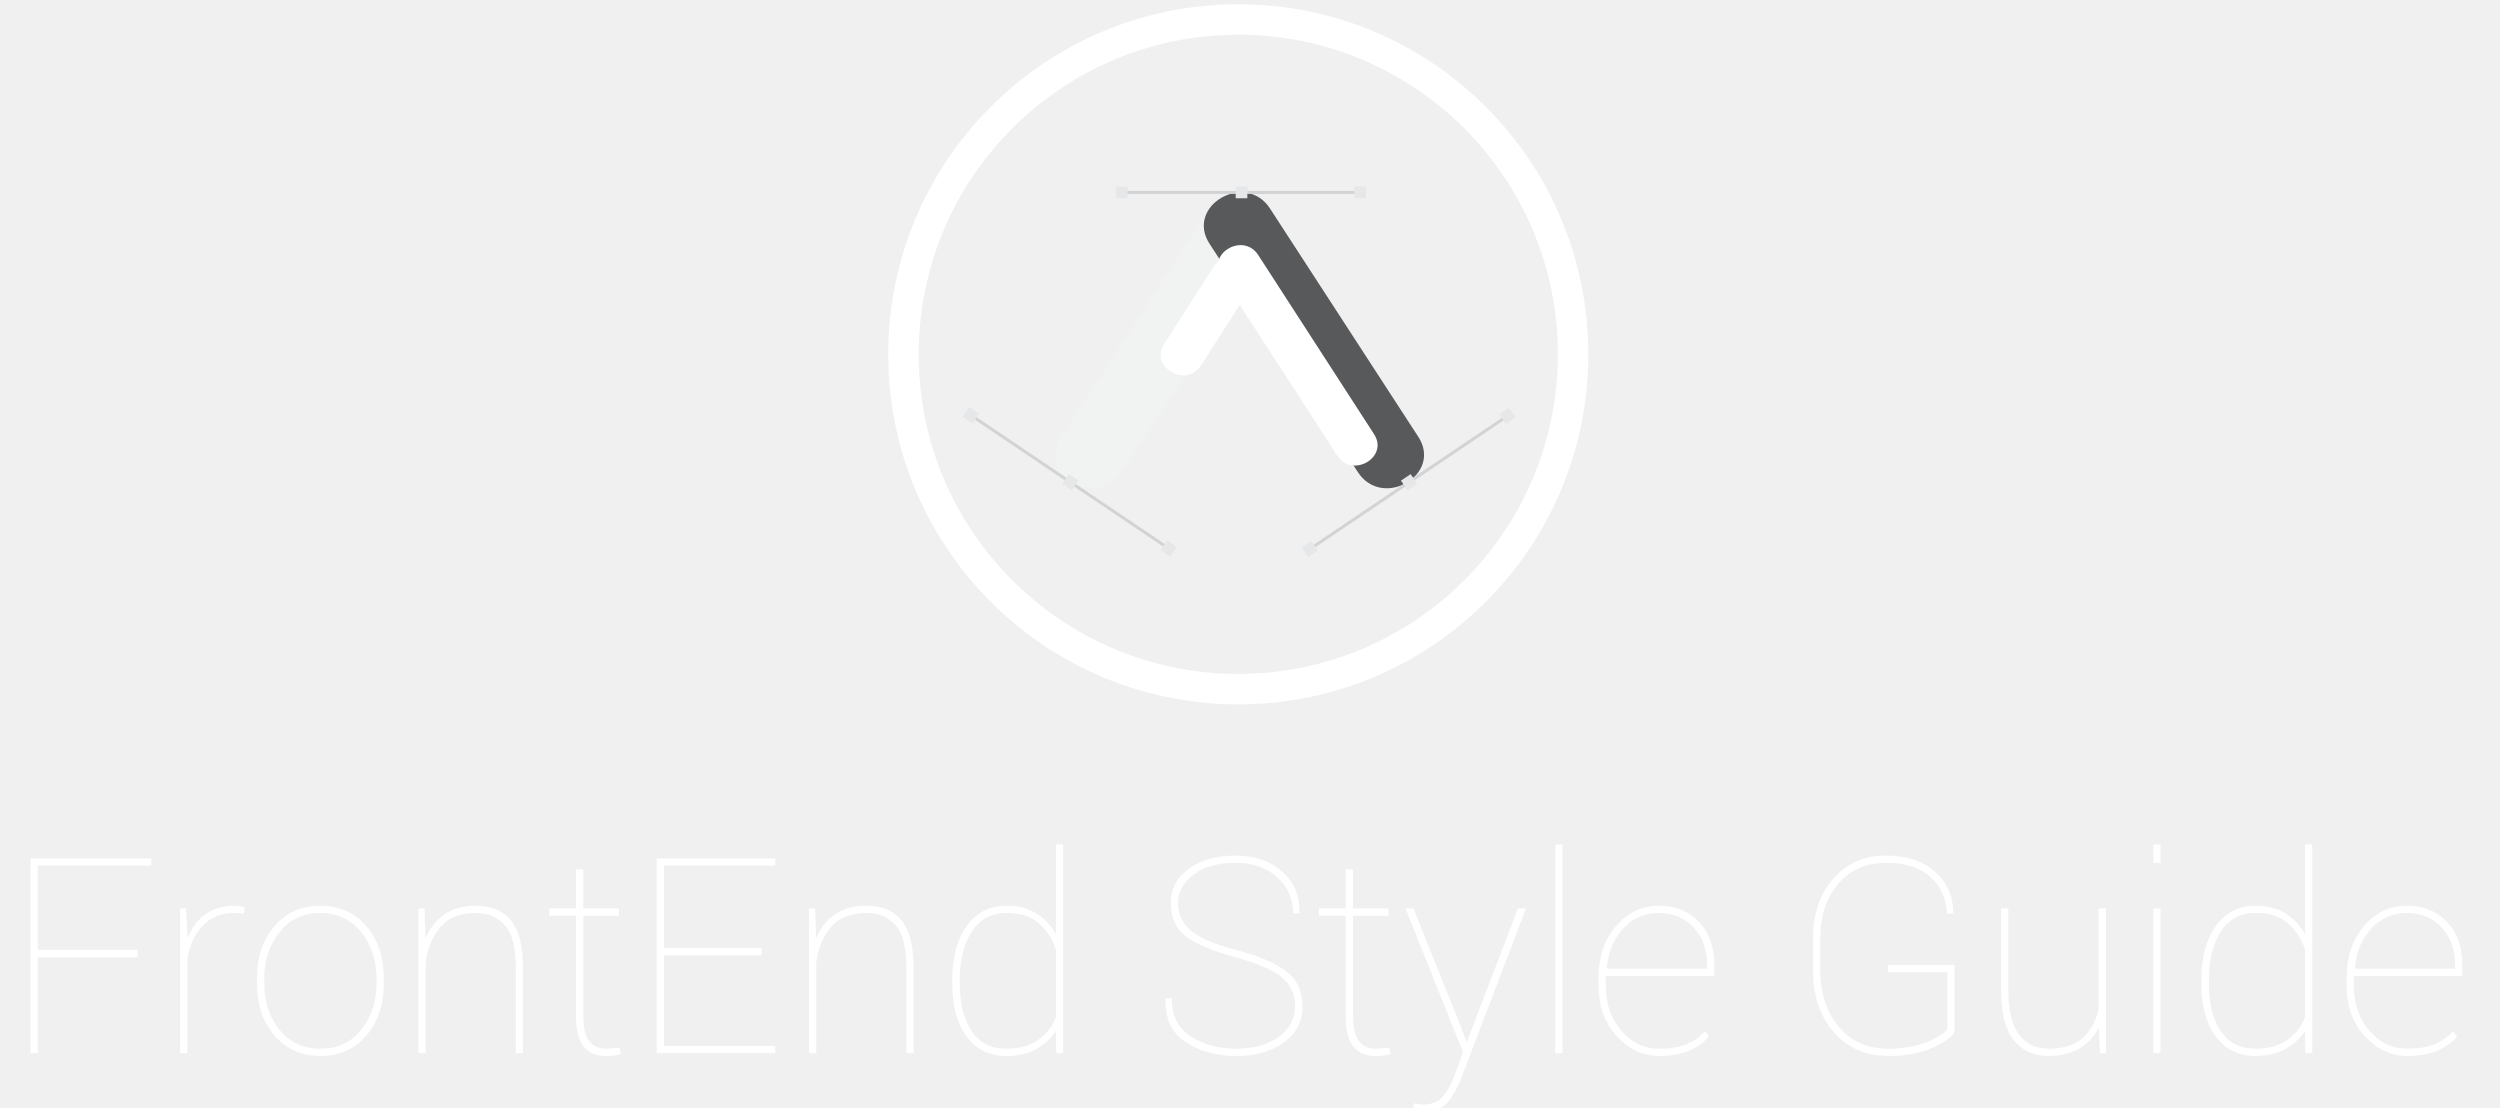
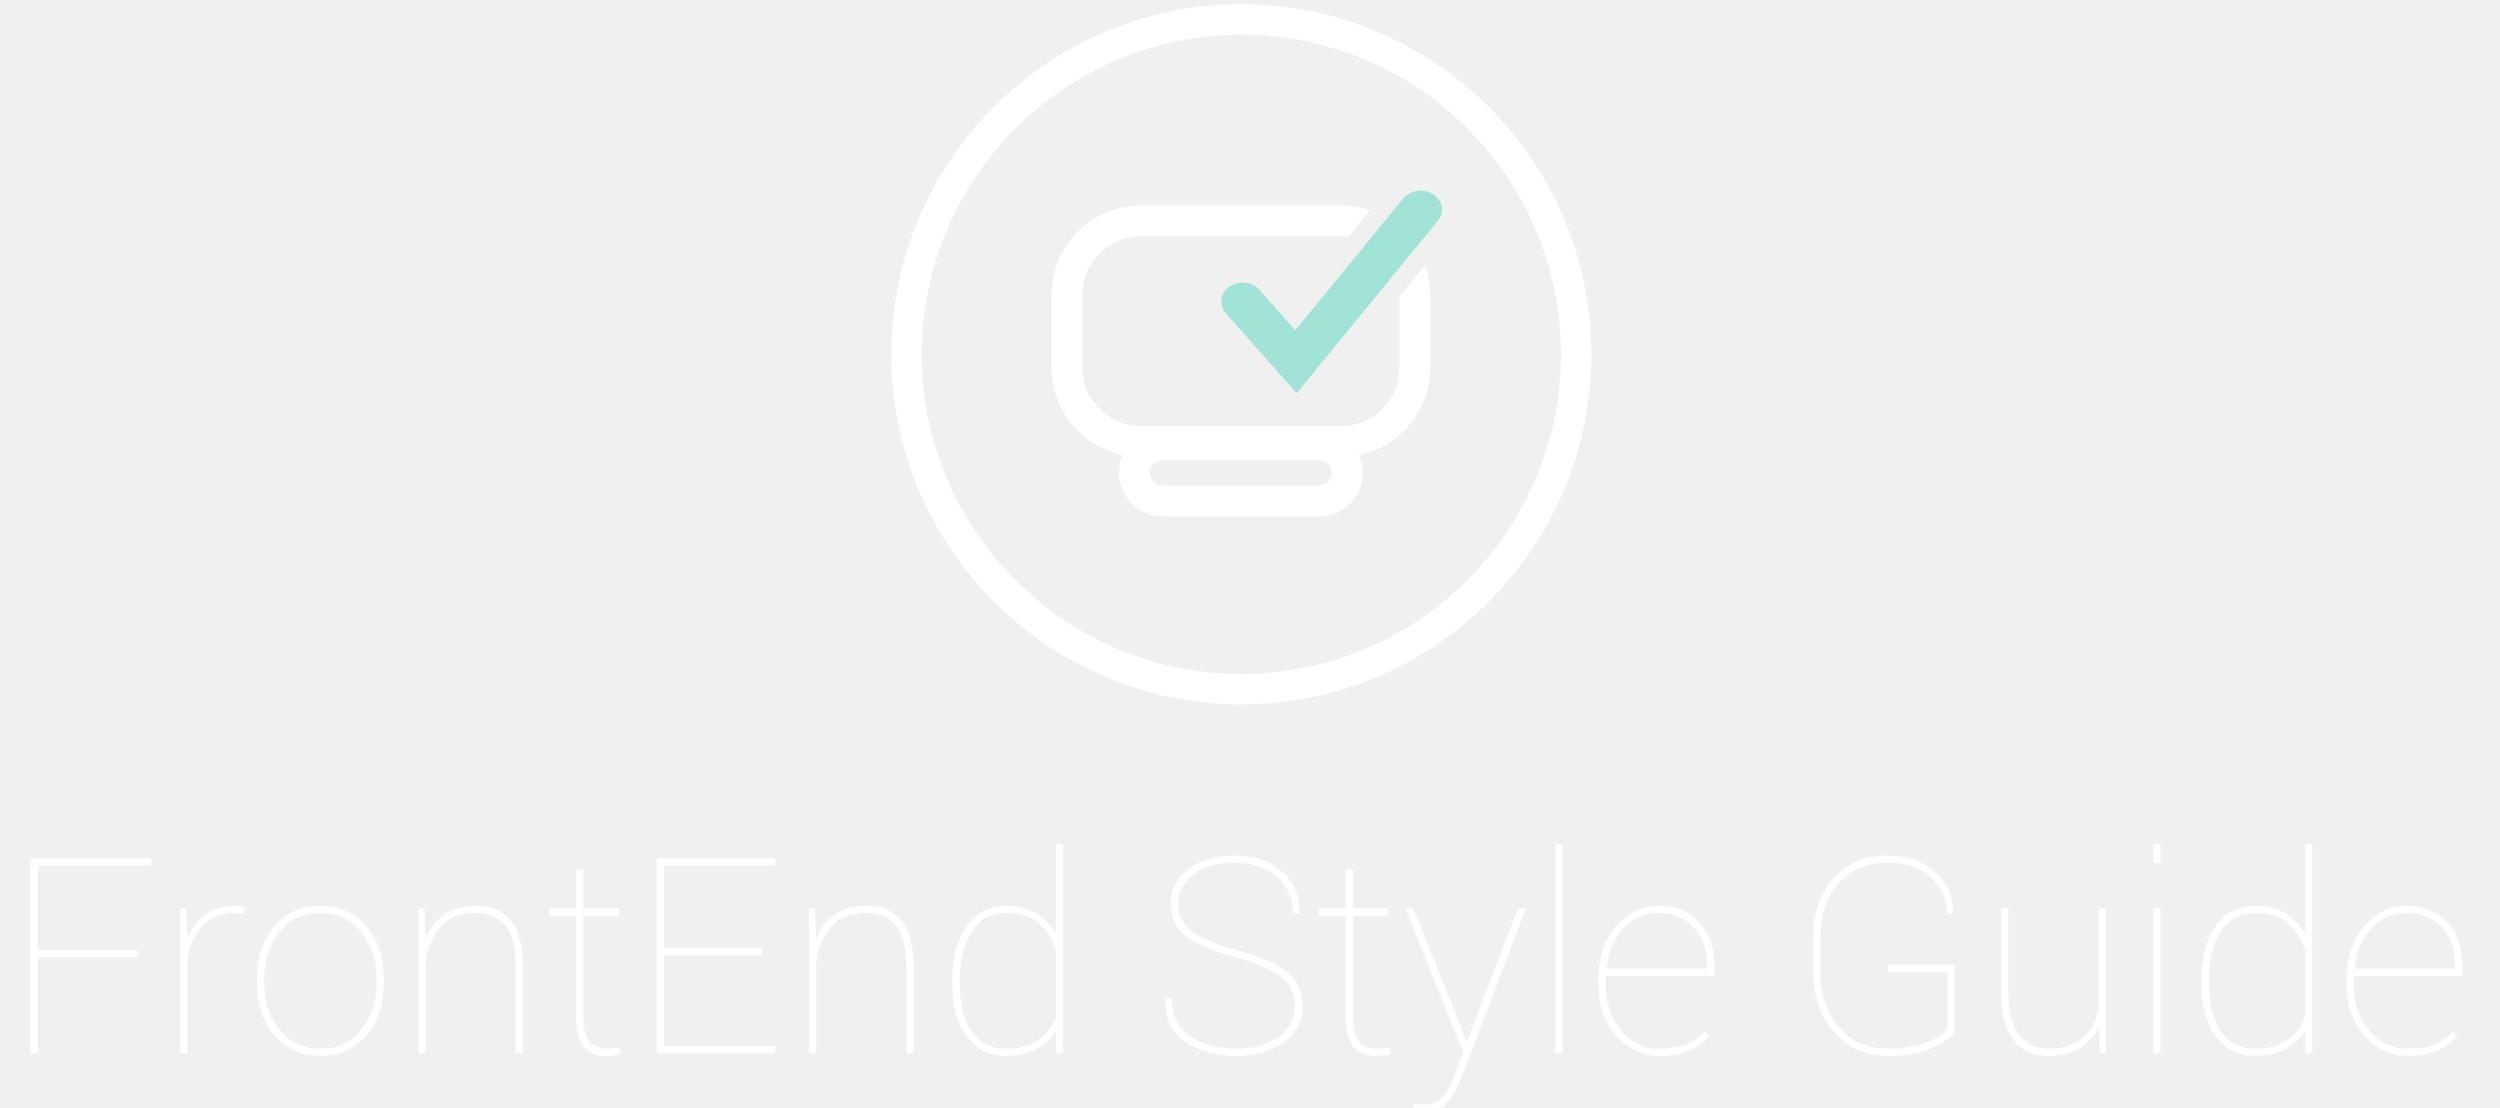
<svg xmlns="http://www.w3.org/2000/svg" version="1.1" id="Layer_1" x="0px" y="0px" width="410.656px" height="181.86px" viewBox="0 0 410.656 181.86" enable-background="new 0 0 410.656 181.86" xml:space="preserve">
  <g enable-background="new    ">
    <path fill="#FFFFFF" d="M22.606,157.261H6.214v15.732H5.028v-31.992h19.819v1.187H6.214v13.843h16.392V157.261z" />
-     <path fill="#FFFFFF" d="M40.074,150.076l-1.538-0.131c-2.124,0-3.849,0.685-5.174,2.054c-1.326,1.37-2.187,3.175-2.582,5.417   v15.578h-1.187v-23.774h0.967l0.22,4.131v0.813c0.659-1.699,1.641-3.021,2.944-3.967c1.304-0.944,2.908-1.417,4.812-1.417   c0.337,0,0.648,0.025,0.934,0.077c0.285,0.051,0.531,0.106,0.736,0.164L40.074,150.076z" />
-     <path fill="#FFFFFF" d="M42.227,160.645c0-3.486,0.963-6.335,2.889-8.548c1.926-2.211,4.428-3.317,7.504-3.317   c3.091,0,5.599,1.106,7.525,3.317c1.926,2.213,2.89,5.062,2.89,8.548v0.923c0,3.501-0.963,6.357-2.89,8.569   s-4.42,3.317-7.481,3.317c-3.091,0-5.603-1.105-7.537-3.317s-2.9-5.068-2.9-8.569V160.645z M43.414,161.568   c0,2.988,0.835,5.519,2.505,7.592c1.67,2.072,3.918,3.109,6.746,3.109c2.783,0,5.01-1.04,6.68-3.121   c1.67-2.079,2.505-4.606,2.505-7.58v-0.923c0-2.915-0.842-5.424-2.527-7.525c-1.685-2.103-3.918-3.153-6.702-3.153   c-2.798,0-5.032,1.051-6.702,3.153c-1.67,2.102-2.505,4.61-2.505,7.525V161.568z" />
-     <path fill="#FFFFFF" d="M69.737,149.219l0.154,4.899c0.718-1.698,1.765-3.014,3.142-3.943c1.377-0.931,3.076-1.396,5.098-1.396   c2.593,0,4.537,0.816,5.834,2.45c1.296,1.633,1.944,4.223,1.944,7.768v13.996h-1.187v-14.041c0-3.295-0.59-5.617-1.769-6.965   c-1.18-1.348-2.78-2.021-4.801-2.021c-2.563,0-4.497,0.766-5.801,2.296c-1.304,1.531-2.117,3.49-2.439,5.878v14.854h-1.187v-23.774   H69.737z" />
-     <path fill="#FFFFFF" d="M95.819,142.803v6.416h5.845v1.208h-5.845v16.436c0,1.949,0.33,3.337,0.989,4.164   c0.659,0.828,1.531,1.242,2.615,1.242c0.396,0,0.747-0.015,1.055-0.045c0.308-0.028,0.732-0.08,1.274-0.153l0.22,1.077   c-0.366,0.116-0.747,0.197-1.143,0.241s-0.842,0.065-1.34,0.065c-1.597,0-2.809-0.52-3.636-1.56   c-0.828-1.04-1.242-2.717-1.242-5.032v-16.436h-4.395v-1.208h4.395v-6.416H95.819z" />
+     <path fill="#FFFFFF" d="M40.074,150.076l-1.538-0.131c-2.124,0-3.849,0.685-5.174,2.054c-1.326,1.37-2.187,3.175-2.582,5.417   v15.578h-1.187V149.22h0.967l0.22,4.131v0.813c0.659-1.699,1.641-3.021,2.944-3.967c1.304-0.944,2.908-1.417,4.812-1.417   c0.337,0,0.648,0.025,0.934,0.077c0.285,0.051,0.531,0.106,0.736,0.164L40.074,150.076z" />
+     <path fill="#FFFFFF" d="M42.227,160.645c0-3.486,0.963-6.335,2.889-8.548c1.926-2.211,4.428-3.317,7.504-3.317   c3.091,0,5.599,1.106,7.525,3.317c1.926,2.213,2.89,5.062,2.89,8.548v0.923c0,3.501-0.963,6.357-2.89,8.569   s-4.42,3.317-7.481,3.317c-3.091,0-5.603-1.105-7.537-3.317s-2.9-5.068-2.9-8.569C42.227,161.568,42.227,160.645,42.227,160.645z    M43.414,161.568c0,2.988,0.835,5.519,2.505,7.592c1.67,2.072,3.918,3.109,6.746,3.109c2.783,0,5.01-1.04,6.68-3.121   c1.67-2.079,2.505-4.606,2.505-7.58v-0.923c0-2.915-0.842-5.424-2.527-7.525c-1.685-2.103-3.918-3.153-6.702-3.153   c-2.798,0-5.032,1.051-6.702,3.153s-2.505,4.61-2.505,7.525V161.568z" />
+     <path fill="#FFFFFF" d="M69.737,149.219l0.154,4.899c0.718-1.698,1.765-3.014,3.142-3.943c1.377-0.931,3.076-1.396,5.098-1.396   c2.593,0,4.537,0.816,5.834,2.45c1.296,1.633,1.944,4.223,1.944,7.768v13.996h-1.187v-14.041c0-3.295-0.59-5.617-1.769-6.965   c-1.18-1.348-2.78-2.021-4.801-2.021c-2.563,0-4.497,0.766-5.801,2.296c-1.304,1.531-2.117,3.49-2.439,5.878v14.854h-1.187V149.22   h1.012V149.219z" />
+     <path fill="#FFFFFF" d="M95.819,142.803v6.416h5.845v1.208h-5.845v16.436c0,1.949,0.33,3.337,0.989,4.164   c0.659,0.828,1.531,1.242,2.615,1.242c0.396,0,0.747-0.015,1.055-0.045c0.308-0.028,0.732-0.08,1.274-0.153l0.22,1.077   c-0.366,0.116-0.747,0.197-1.143,0.241s-0.842,0.065-1.34,0.065c-1.597,0-2.809-0.52-3.636-1.56   c-0.828-1.04-1.242-2.717-1.242-5.032v-16.436h-4.395v-1.208h4.395v-6.416L95.819,142.803L95.819,142.803z" />
    <path fill="#FFFFFF" d="M125.108,156.909h-16.04v14.897h18.281v1.187h-19.468v-31.992h19.468v1.187h-18.281v13.535h16.04V156.909z" />
-     <path fill="#FFFFFF" d="M133.897,149.219l0.154,4.899c0.718-1.698,1.765-3.014,3.142-3.943c1.377-0.931,3.076-1.396,5.098-1.396   c2.593,0,4.537,0.816,5.834,2.45c1.296,1.633,1.944,4.223,1.944,7.768v13.996h-1.187v-14.041c0-3.295-0.59-5.617-1.769-6.965   c-1.18-1.348-2.78-2.021-4.801-2.021c-2.563,0-4.497,0.766-5.801,2.296c-1.304,1.531-2.117,3.49-2.439,5.878v14.854h-1.187v-23.774   H133.897z" />
-     <path fill="#FFFFFF" d="M156.419,161.084c0-3.765,0.791-6.757,2.373-8.976c1.582-2.22,3.779-3.329,6.592-3.329   c1.86,0,3.468,0.417,4.823,1.253c1.354,0.834,2.435,1.977,3.241,3.428v-14.744h1.187v34.277h-1.143l-0.044-3.691   c-0.791,1.274-1.878,2.285-3.263,3.032c-1.384,0.747-2.999,1.12-4.845,1.12c-2.798,0-4.984-1.068-6.559-3.207   c-1.575-2.139-2.362-5.039-2.362-8.701V161.084z M157.65,161.546c0,3.281,0.648,5.889,1.944,7.822c1.297,1.934,3.205,2.9,5.724,2.9   c2.065,0,3.783-0.469,5.153-1.406c1.369-0.938,2.362-2.19,2.977-3.758v-11.141c-0.571-1.698-1.494-3.123-2.769-4.273   c-1.274-1.149-3.047-1.725-5.317-1.725c-2.52,0-4.435,1.029-5.746,3.087c-1.312,2.059-1.967,4.735-1.967,8.031V161.546z" />
-     <path fill="#FFFFFF" d="M212.735,165.326c0-2.007-0.736-3.611-2.208-4.812c-1.473-1.201-4.024-2.3-7.658-3.296   c-3.647-0.981-6.317-2.099-8.009-3.351c-1.691-1.253-2.538-3.08-2.538-5.482c0-2.388,0.996-4.292,2.988-5.713   s4.534-2.131,7.625-2.131c3.12,0,5.669,0.871,7.646,2.614s2.938,3.984,2.879,6.724l-0.044,0.132h-1.011   c0-2.388-0.879-4.365-2.637-5.933s-4.036-2.352-6.834-2.352c-2.9,0-5.196,0.648-6.889,1.945c-1.691,1.296-2.538,2.853-2.538,4.669   s0.699,3.325,2.098,4.526s3.93,2.271,7.592,3.208c3.545,0.938,6.222,2.084,8.031,3.438c1.809,1.355,2.714,3.278,2.714,5.768   c0,2.535-1.033,4.53-3.099,5.988c-2.065,1.457-4.65,2.186-7.756,2.186c-3.208,0-5.969-0.75-8.284-2.252   c-2.314-1.501-3.435-3.863-3.362-7.086l0.044-0.132h0.989c0,2.9,1.069,5.006,3.208,6.317c2.139,1.311,4.607,1.967,7.405,1.967   c2.813,0,5.124-0.645,6.932-1.934C211.831,169.046,212.735,167.376,212.735,165.326z" />
-     <path fill="#FFFFFF" d="M222.25,142.803v6.416h5.845v1.208h-5.845v16.436c0,1.949,0.329,3.337,0.988,4.164   c0.659,0.828,1.531,1.242,2.615,1.242c0.396,0,0.747-0.015,1.055-0.045c0.308-0.028,0.732-0.08,1.274-0.153l0.22,1.077   c-0.366,0.116-0.747,0.197-1.143,0.241s-0.843,0.065-1.341,0.065c-1.597,0-2.809-0.52-3.636-1.56   c-0.828-1.04-1.242-2.717-1.242-5.032v-16.436h-4.395v-1.208h4.395v-6.416H222.25z" />
+     <path fill="#FFFFFF" d="M133.897,149.219l0.154,4.899c0.718-1.698,1.765-3.014,3.142-3.943c1.377-0.931,3.076-1.396,5.098-1.396   c2.593,0,4.537,0.816,5.834,2.45c1.296,1.633,1.944,4.223,1.944,7.768v13.996h-1.187v-14.041c0-3.295-0.59-5.617-1.769-6.965   c-1.18-1.348-2.78-2.021-4.801-2.021c-2.563,0-4.497,0.766-5.801,2.296c-1.304,1.531-2.117,3.49-2.439,5.878v14.854h-1.187V149.22   h1.012V149.219z" />
+     <path fill="#FFFFFF" d="M156.419,161.084c0-3.765,0.791-6.757,2.373-8.976c1.582-2.22,3.779-3.329,6.592-3.329   c1.86,0,3.468,0.417,4.823,1.253c1.354,0.834,2.435,1.977,3.241,3.428v-14.744h1.187v34.277h-1.143l-0.044-3.691   c-0.791,1.274-1.878,2.285-3.263,3.032c-1.384,0.747-2.999,1.12-4.845,1.12c-2.798,0-4.984-1.068-6.559-3.207   c-1.575-2.139-2.362-5.039-2.362-8.701L156.419,161.084L156.419,161.084z M157.65,161.546c0,3.281,0.648,5.889,1.944,7.822   c1.297,1.934,3.205,2.9,5.724,2.9c2.065,0,3.783-0.469,5.153-1.406c1.369-0.938,2.362-2.19,2.977-3.758v-11.141   c-0.571-1.698-1.494-3.123-2.769-4.273c-1.274-1.149-3.047-1.725-5.317-1.725c-2.52,0-4.435,1.029-5.746,3.087   c-1.312,2.059-1.967,4.735-1.967,8.031L157.65,161.546L157.65,161.546z" />
+     <path fill="#FFFFFF" d="M212.735,165.326c0-2.007-0.736-3.611-2.208-4.812c-1.473-1.201-4.024-2.3-7.658-3.296   c-3.647-0.981-6.317-2.099-8.009-3.351c-1.691-1.253-2.538-3.08-2.538-5.482c0-2.388,0.996-4.292,2.988-5.713   s4.534-2.131,7.625-2.131c3.12,0,5.669,0.871,7.646,2.614s2.938,3.984,2.879,6.724l-0.044,0.132h-1.011   c0-2.388-0.879-4.365-2.637-5.933s-4.036-2.352-6.834-2.352c-2.9,0-5.196,0.648-6.889,1.945c-1.691,1.296-2.538,2.853-2.538,4.669   s0.699,3.325,2.098,4.526c1.399,1.201,3.93,2.271,7.592,3.208c3.545,0.938,6.222,2.084,8.031,3.438   c1.809,1.355,2.714,3.278,2.714,5.768c0,2.535-1.033,4.53-3.099,5.988c-2.065,1.457-4.65,2.186-7.756,2.186   c-3.208,0-5.969-0.75-8.284-2.252c-2.314-1.501-3.435-3.863-3.362-7.086l0.044-0.132h0.989c0,2.9,1.069,5.006,3.208,6.317   c2.139,1.311,4.607,1.967,7.405,1.967c2.813,0,5.124-0.645,6.932-1.934C211.831,169.046,212.735,167.376,212.735,165.326z" />
+     <path fill="#FFFFFF" d="M222.25,142.803v6.416h5.845v1.208h-5.845v16.436c0,1.949,0.329,3.337,0.988,4.164   c0.659,0.828,1.531,1.242,2.615,1.242c0.396,0,0.747-0.015,1.055-0.045c0.308-0.028,0.732-0.08,1.274-0.153l0.22,1.077   c-0.366,0.116-0.747,0.197-1.143,0.241c-0.396,0.044-0.843,0.065-1.341,0.065c-1.597,0-2.809-0.52-3.636-1.56   c-0.828-1.04-1.242-2.717-1.242-5.032v-16.436h-4.395v-1.208h4.395v-6.416L222.25,142.803L222.25,142.803z" />
    <path fill="#FFFFFF" d="M239.981,168.687l0.879,2.373h0.132l0.132-0.352l8.218-21.489h1.318l-10.568,27.729   c-0.645,1.67-1.396,3.028-2.253,4.076c-0.856,1.047-2.223,1.57-4.098,1.57c-0.278,0-0.586-0.025-0.923-0.076   c-0.337-0.052-0.586-0.106-0.747-0.165l0.198-1.12c0.161,0.043,0.402,0.088,0.725,0.131c0.322,0.045,0.571,0.066,0.747,0.066   c1.348,0,2.398-0.396,3.153-1.187c0.754-0.791,1.425-1.963,2.011-3.516l1.428-3.867l-9.47-23.643h1.296L239.981,168.687z" />
    <path fill="#FFFFFF" d="M256.659,172.993h-1.187v-34.277h1.187V172.993z" />
-     <path fill="#FFFFFF" d="M272.567,173.454c-2.71,0-5.051-1.095-7.021-3.284c-1.971-2.19-2.955-4.911-2.955-8.163v-1.406   c0-3.413,0.952-6.236,2.856-8.471c1.904-2.233,4.255-3.351,7.053-3.351c2.681,0,4.867,0.879,6.559,2.637   c1.692,1.758,2.538,4.116,2.538,7.075v1.824h-17.819v0.285v1.406c0,2.871,0.842,5.299,2.526,7.284   c1.685,1.984,3.772,2.978,6.263,2.978c1.772,0,3.255-0.242,4.449-0.726c1.193-0.483,2.216-1.208,3.065-2.175l0.637,0.922   c-0.938,1.041-2.076,1.828-3.417,2.362C275.962,173.188,274.384,173.454,272.567,173.454z M272.501,149.966   c-2.358,0-4.321,0.86-5.889,2.582c-1.567,1.721-2.453,3.871-2.658,6.449l0.065,0.131h16.392v-0.725   c0-2.417-0.732-4.428-2.197-6.031C276.749,150.768,274.845,149.966,272.501,149.966z" />
-     <path fill="#FFFFFF" d="M321.06,169.566c-0.674,0.938-1.967,1.82-3.878,2.647c-1.912,0.828-4.259,1.241-7.042,1.241   c-3.662,0-6.633-1.303-8.91-3.91c-2.278-2.607-3.417-5.999-3.417-10.174v-5.229c0-4.014,1.106-7.284,3.318-9.811   c2.212-2.527,5.09-3.79,8.635-3.79c3.384,0,6.068,0.875,8.053,2.625c1.985,1.751,3,4.01,3.044,6.779l-0.044,0.131h-0.989   c-0.117-2.475-1.029-4.485-2.735-6.031c-1.707-1.545-4.149-2.318-7.328-2.318c-3.237,0-5.841,1.154-7.812,3.461   c-1.97,2.308-2.955,5.277-2.955,8.91v5.273c0,3.809,1.019,6.91,3.055,9.306c2.036,2.395,4.731,3.593,8.086,3.593   c2.358,0,4.42-0.345,6.185-1.033c1.766-0.688,2.948-1.428,3.549-2.219v-9.316h-9.777v-1.209h10.964V169.566z" />
+     <path fill="#FFFFFF" d="M272.567,173.454c-2.71,0-5.051-1.095-7.021-3.284c-1.971-2.19-2.955-4.911-2.955-8.163v-1.406   c0-3.413,0.952-6.236,2.856-8.471c1.904-2.233,4.255-3.351,7.053-3.351c2.681,0,4.867,0.879,6.559,2.637s2.538,4.116,2.538,7.075   v1.824h-17.819v0.285v1.406c0,2.871,0.842,5.299,2.526,7.284c1.685,1.984,3.772,2.978,6.263,2.978c1.772,0,3.255-0.242,4.449-0.726   c1.193-0.483,2.216-1.208,3.065-2.175l0.637,0.922c-0.938,1.041-2.076,1.828-3.417,2.362   C275.962,173.188,274.384,173.454,272.567,173.454z M272.501,149.966c-2.358,0-4.321,0.86-5.889,2.582   c-1.567,1.721-2.453,3.871-2.658,6.449l0.065,0.131h16.392v-0.725c0-2.417-0.732-4.428-2.197-6.031   C276.749,150.768,274.845,149.966,272.501,149.966z" />
+     <path fill="#FFFFFF" d="M321.06,169.566c-0.674,0.938-1.967,1.82-3.878,2.647c-1.912,0.828-4.259,1.241-7.042,1.241   c-3.662,0-6.633-1.303-8.91-3.91c-2.278-2.607-3.417-5.999-3.417-10.174v-5.229c0-4.014,1.106-7.284,3.318-9.811   c2.212-2.527,5.09-3.79,8.635-3.79c3.384,0,6.068,0.875,8.053,2.625c1.985,1.751,3,4.01,3.044,6.779l-0.044,0.131h-0.989   c-0.117-2.475-1.029-4.485-2.735-6.031c-1.707-1.545-4.149-2.318-7.328-2.318c-3.237,0-5.841,1.154-7.812,3.461   c-1.97,2.308-2.955,5.277-2.955,8.91v5.273c0,3.809,1.019,6.91,3.055,9.306c2.036,2.395,4.731,3.593,8.086,3.593   c2.358,0,4.42-0.345,6.185-1.033c1.766-0.688,2.948-1.428,3.549-2.219v-9.316h-9.777v-1.209h10.964v11.074H321.06z" />
    <path fill="#FFFFFF" d="M344.769,168.731c-0.747,1.509-1.813,2.674-3.197,3.493c-1.385,0.82-3.065,1.23-5.043,1.23   c-2.446,0-4.361-0.867-5.746-2.604c-1.384-1.735-2.076-4.428-2.076-8.074v-13.558h1.187v13.601c0,3.224,0.594,5.604,1.78,7.142   s2.79,2.308,4.812,2.308c2.476,0,4.376-0.608,5.702-1.824c1.325-1.216,2.172-2.827,2.538-4.834v-16.392h1.208v23.774h-0.988   L344.769,168.731z" />
    <path fill="#FFFFFF" d="M354.898,141.748h-1.187v-3.032h1.187V141.748z M354.898,172.993h-1.187v-23.774h1.187V172.993z" />
-     <path fill="#FFFFFF" d="M361.6,161.084c0-3.765,0.791-6.757,2.373-8.976c1.582-2.22,3.779-3.329,6.592-3.329   c1.86,0,3.468,0.417,4.823,1.253c1.354,0.834,2.435,1.977,3.24,3.428v-14.744h1.187v34.277h-1.143l-0.044-3.691   c-0.791,1.274-1.878,2.285-3.263,3.032c-1.384,0.747-2.999,1.12-4.845,1.12c-2.798,0-4.984-1.068-6.559-3.207   c-1.575-2.139-2.362-5.039-2.362-8.701V161.084z M362.831,161.546c0,3.281,0.648,5.889,1.944,7.822   c1.297,1.934,3.204,2.9,5.724,2.9c2.065,0,3.783-0.469,5.153-1.406c1.369-0.938,2.361-2.19,2.977-3.758v-11.141   c-0.571-1.698-1.494-3.123-2.769-4.273c-1.274-1.149-3.047-1.725-5.317-1.725c-2.52,0-4.435,1.029-5.745,3.087   c-1.312,2.059-1.967,4.735-1.967,8.031V161.546z" />
-     <path fill="#FFFFFF" d="M395.438,173.454c-2.71,0-5.051-1.095-7.021-3.284c-1.971-2.19-2.955-4.911-2.955-8.163v-1.406   c0-3.413,0.952-6.236,2.856-8.471c1.904-2.233,4.255-3.351,7.053-3.351c2.681,0,4.867,0.879,6.559,2.637   c1.692,1.758,2.538,4.116,2.538,7.075v1.824h-17.819v0.285v1.406c0,2.871,0.842,5.299,2.526,7.284   c1.685,1.984,3.772,2.978,6.263,2.978c1.772,0,3.255-0.242,4.449-0.726c1.193-0.483,2.216-1.208,3.065-2.175l0.637,0.922   c-0.938,1.041-2.076,1.828-3.417,2.362C398.833,173.188,397.255,173.454,395.438,173.454z M395.372,149.966   c-2.358,0-4.321,0.86-5.889,2.582c-1.567,1.721-2.453,3.871-2.658,6.449l0.065,0.131h16.392v-0.725   c0-2.417-0.732-4.428-2.197-6.031C399.62,150.768,397.716,149.966,395.372,149.966z" />
+     <path fill="#FFFFFF" d="M361.6,161.084c0-3.765,0.791-6.757,2.373-8.976c1.582-2.22,3.779-3.329,6.592-3.329   c1.86,0,3.468,0.417,4.823,1.253c1.354,0.834,2.435,1.977,3.24,3.428v-14.744h1.187v34.277h-1.143l-0.044-3.691   c-0.791,1.274-1.878,2.285-3.263,3.032c-1.384,0.747-2.999,1.12-4.845,1.12c-2.798,0-4.984-1.068-6.559-3.207   c-1.575-2.139-2.362-5.039-2.362-8.701v-0.462H361.6z M362.831,161.546c0,3.281,0.648,5.889,1.944,7.822   c1.297,1.934,3.204,2.9,5.724,2.9c2.065,0,3.783-0.469,5.153-1.406c1.369-0.938,2.361-2.19,2.977-3.758v-11.141   c-0.571-1.698-1.494-3.123-2.769-4.273c-1.274-1.149-3.047-1.725-5.317-1.725c-2.52,0-4.435,1.029-5.745,3.087   c-1.312,2.059-1.967,4.735-1.967,8.031L362.831,161.546L362.831,161.546z" />
+     <path fill="#FFFFFF" d="M395.438,173.454c-2.71,0-5.051-1.095-7.021-3.284c-1.971-2.19-2.955-4.911-2.955-8.163v-1.406   c0-3.413,0.952-6.236,2.856-8.471c1.904-2.233,4.255-3.351,7.053-3.351c2.681,0,4.867,0.879,6.559,2.637s2.538,4.116,2.538,7.075   v1.824h-17.819v0.285v1.406c0,2.871,0.842,5.299,2.526,7.284c1.685,1.984,3.772,2.978,6.263,2.978c1.772,0,3.255-0.242,4.449-0.726   c1.193-0.483,2.216-1.208,3.065-2.175l0.637,0.922c-0.938,1.041-2.076,1.828-3.417,2.362   C398.833,173.188,397.255,173.454,395.438,173.454z M395.372,149.966c-2.358,0-4.321,0.86-5.889,2.582   c-1.567,1.721-2.453,3.871-2.658,6.449l0.065,0.131h16.392v-0.725c0-2.417-0.732-4.428-2.197-6.031   C399.62,150.768,397.716,149.966,395.372,149.966z" />
  </g>
  <g>
-     <circle fill="none" stroke="#FFFFFF" stroke-width="5" stroke-miterlimit="10" cx="203.402" cy="58.2" r="54.999" />
-     <g>
-       <line fill="none" x1="179.296" y1="74.647" x2="203.652" y2="37.151" />
-       <g>
-         <path fill="#F1F2F2" d="M184.259,77.549c8.119-12.499,16.238-24.997,24.356-37.496c4.052-6.238-5.906-11.994-9.927-5.803     c-8.119,12.499-16.238,24.997-24.356,37.496C170.28,77.984,180.237,83.74,184.259,77.549L184.259,77.549z" />
-       </g>
-     </g>
-     <g>
-       <line fill="none" x1="194.257" y1="58.264" x2="202.402" y2="45.546" />
-       <g>
-         <path fill="#FFFFFF" d="M197.28,60.031c2.715-4.24,5.43-8.479,8.145-12.719c2.442-3.814-3.619-7.321-6.044-3.533     c-2.715,4.24-5.43,8.479-8.145,12.719C188.793,60.312,194.854,63.819,197.28,60.031L197.28,60.031z" />
-       </g>
-     </g>
-     <g>
-       <line fill="none" x1="203.652" y1="37.151" x2="228.008" y2="74.647" />
-       <g>
-         <path fill="#58595B" d="M198.688,40.053c8.119,12.499,16.238,24.997,24.356,37.496c4.022,6.191,13.979,0.435,9.927-5.803     c-8.119-12.499-16.238-24.997-24.357-37.496C204.594,28.059,194.636,33.815,198.688,40.053L198.688,40.053z" />
-       </g>
-     </g>
-     <g>
-       <line fill="none" x1="222.687" y1="73.087" x2="203.652" y2="43.653" />
-       <g>
-         <path fill="#FFFFFF" d="M225.709,71.32c-6.345-9.811-12.69-19.622-19.035-29.433c-2.441-3.775-8.504-0.27-6.044,3.533     c6.345,9.811,12.69,19.622,19.035,29.434C222.106,78.628,228.169,75.123,225.709,71.32L225.709,71.32z" />
-       </g>
-     </g>
-     <g>
-       <line fill="none" stroke="#D1D3D4" stroke-width="0.5" stroke-miterlimit="10" x1="184.269" y1="31.608" x2="223.601" y2="31.608" />
-       <rect x="202.977" y="30.651" fill="#E6E7E8" width="1.916" height="1.916" />
-       <rect x="183.311" y="30.651" fill="#E6E7E8" width="1.916" height="1.916" />
-       <rect x="222.476" y="30.649" fill="#E6E7E8" width="1.916" height="1.918" />
-     </g>
-     <g>
-       <line fill="none" stroke="#D1D3D4" stroke-width="0.5" stroke-miterlimit="10" x1="159.489" y1="68.206" x2="192.107" y2="90.186" />
-       <rect x="174.846" y="78.24" transform="matrix(-0.8294 -0.5587 0.5587 -0.8294 277.365 243.1033)" fill="#E6E7E8" width="1.916" height="1.917" />
-       <rect x="158.528" y="67.25" transform="matrix(-0.8289 -0.5594 0.5594 -0.8289 253.5288 213.9625)" fill="#E6E7E8" width="1.917" height="1.917" />
-       <rect x="191.018" y="89.136" transform="matrix(-0.8294 -0.5587 0.5587 -0.8294 300.8619 272.072)" fill="#E6E7E8" width="1.916" height="1.917" />
-     </g>
-     <g>
-       <line fill="none" stroke="#D1D3D4" stroke-width="0.5" stroke-miterlimit="10" x1="215.15" y1="90.202" x2="247.768" y2="68.224" />
-       <rect x="230.506" y="78.25" transform="matrix(-0.8294 0.5587 -0.5587 -0.8294 467.6887 15.586)" fill="#E6E7E8" width="1.916" height="1.917" />
-       <rect x="214.197" y="89.24" transform="matrix(-0.8294 0.5587 -0.5587 -0.8294 443.9934 44.804)" fill="#E6E7E8" width="1.916" height="1.917" />
-       <rect x="246.672" y="67.358" transform="matrix(-0.8289 0.5594 -0.5594 -0.8289 491.1063 -13.5806)" fill="#E6E7E8" width="1.917" height="1.917" />
-     </g>
+     <path fill="#FFFFFF" d="M203.909,115.7c-31.706,0-57.5-25.794-57.5-57.5s25.794-57.5,57.5-57.5c31.704,0,57.498,25.794,57.498,57.5   S235.613,115.7,203.909,115.7z M203.909,5.7c-28.948,0-52.5,23.551-52.5,52.5c0,28.948,23.551,52.5,52.5,52.5   c28.947,0,52.498-23.551,52.498-52.5C256.407,29.251,232.856,5.7,203.909,5.7z" />
  </g>
+   <g>
+     <path fill="#FFFFFF" d="M229.871,48.712v11.679c0,5.297-4.31,9.607-9.607,9.607h-32.864c-5.297,0-9.606-4.31-9.606-9.607V48.425   c0-5.297,4.309-9.606,9.606-9.606h32.864c0.408,0,0.807,0.034,1.202,0.084l3.551-4.334c-1.493-0.514-3.088-0.806-4.753-0.806   h-32.864c-8.085,0-14.662,6.577-14.662,14.662v11.965c0,7.069,5.029,12.986,11.697,14.361c-0.399,0.891-0.626,1.876-0.626,2.914   c0,3.949,3.214,7.162,7.163,7.162h25.722c3.949,0,7.162-3.214,7.162-7.162c0-1.038-0.227-2.023-0.626-2.914   c6.668-1.375,11.698-7.292,11.698-14.361V48.425c0-1.704-0.307-3.334-0.844-4.857L229.871,48.712z M216.694,79.771h-25.722   c-1.162,0-2.107-0.945-2.107-2.106c0-1.161,0.945-2.106,2.107-2.106h25.722c1.161,0,2.106,0.945,2.106,2.106   C218.8,78.826,217.855,79.771,216.694,79.771z" />
+   </g>
+   <path fill="#A2E3D7" d="M212.997,64.583l23.183-28.31c1.142-1.395,0.801-3.347-0.768-4.363c-0.621-0.403-1.341-0.597-2.056-0.597  c-1.085,0-2.157,0.447-2.846,1.285l-17.739,21.652l-5.903-6.657c-0.693-0.78-1.72-1.186-2.756-1.187  c-0.761,0-1.527,0.219-2.169,0.672c-1.521,1.068-1.779,3.034-0.58,4.382L212.997,64.583z" />
</svg>
